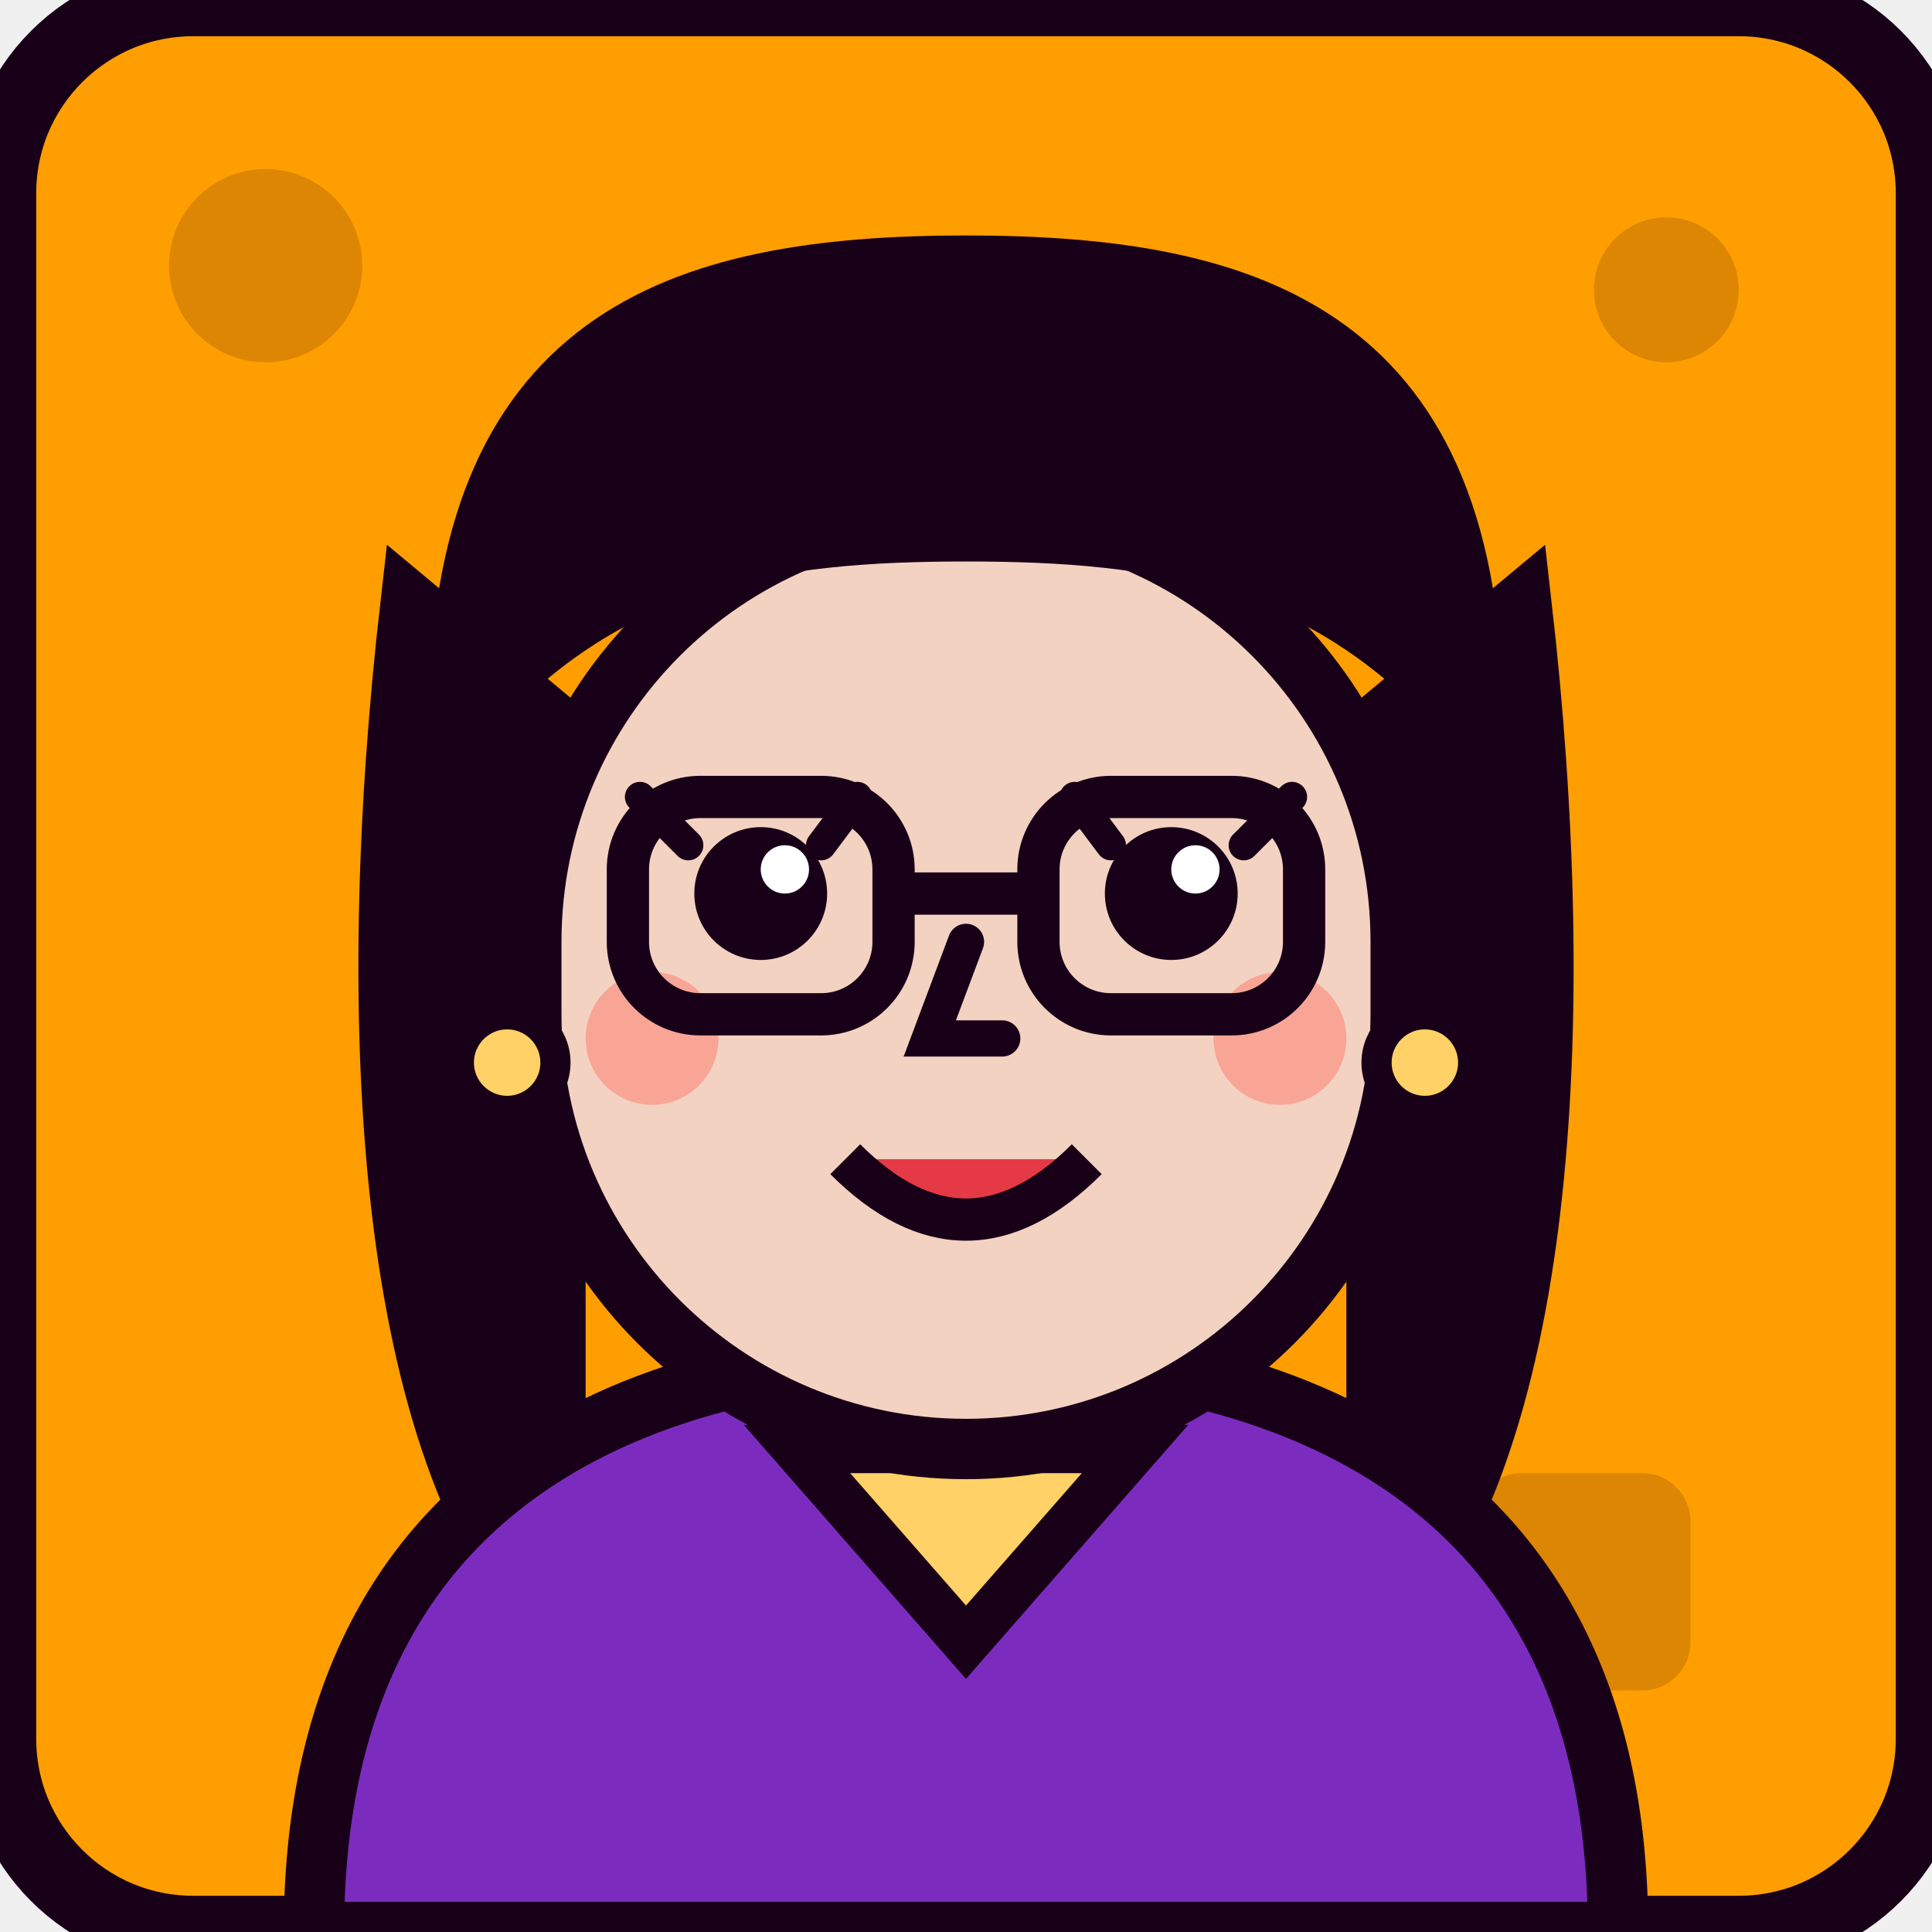
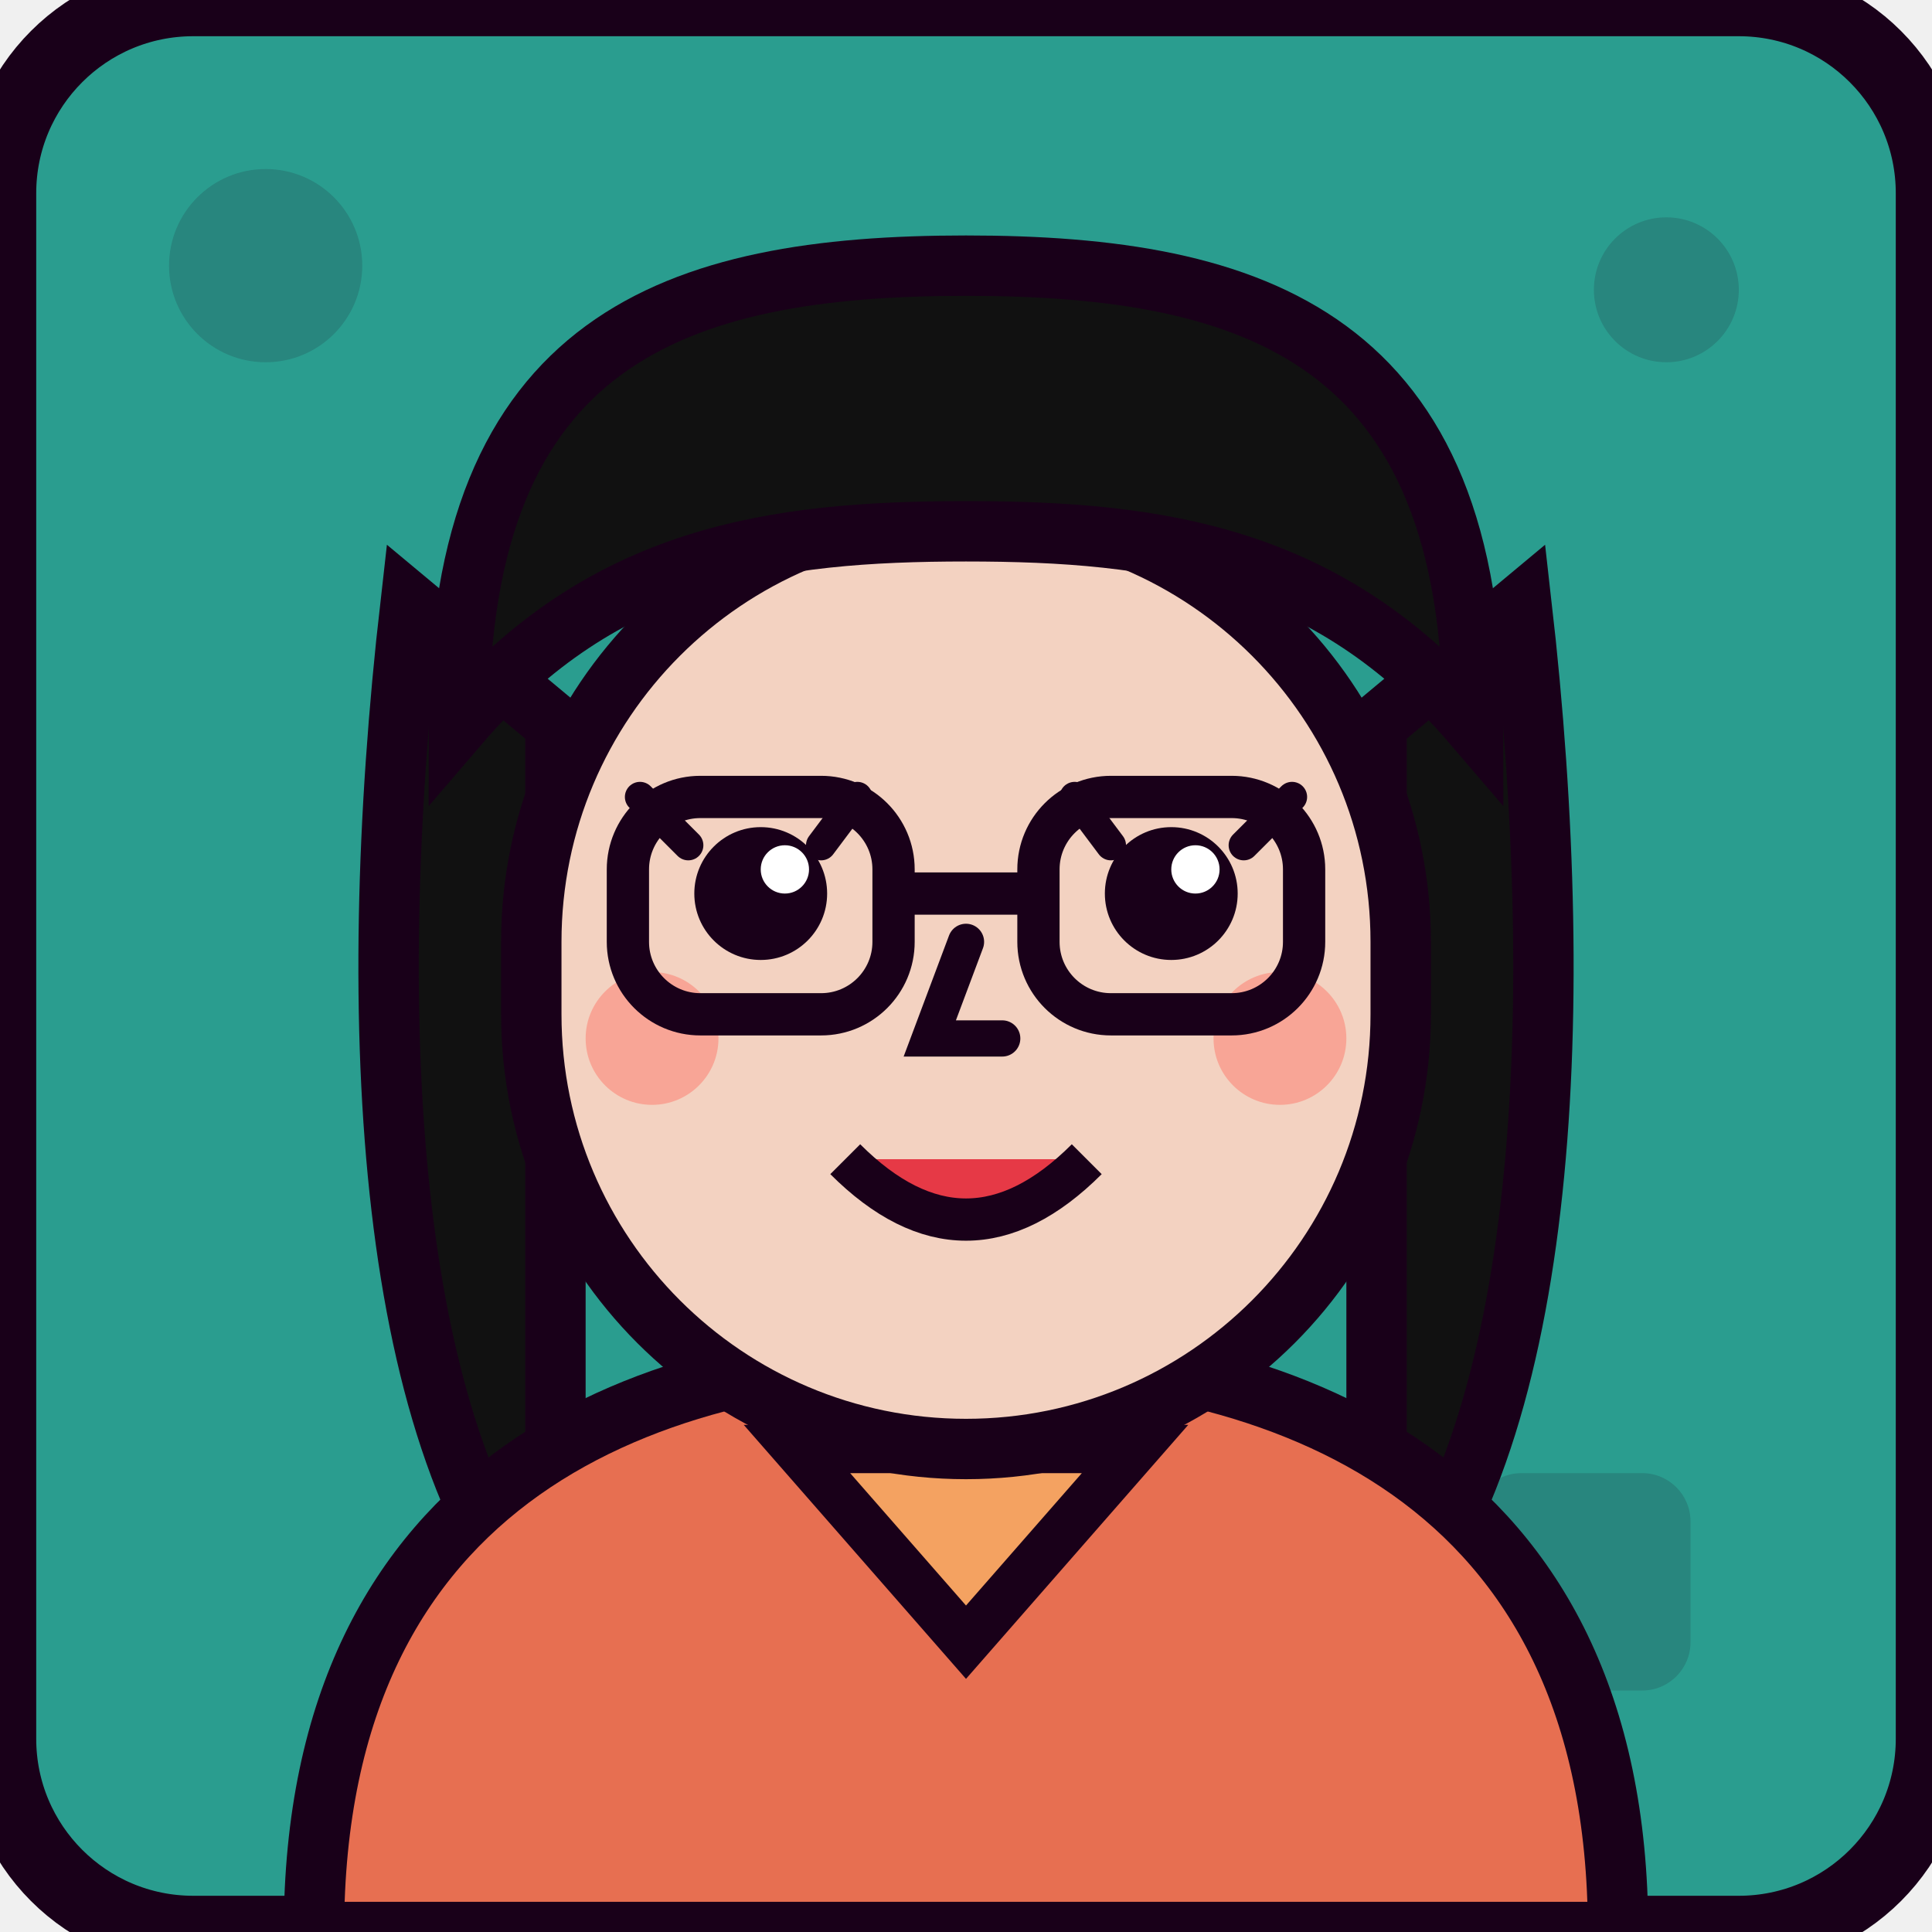
<svg xmlns="http://www.w3.org/2000/svg" viewBox="0 0 160 160" width="100%" height="100%">
-   <rect x="0" y="0" width="160" height="160" rx="16" fill="#FF9E00" stroke="#190019" stroke-width="6" />
+   <rect x="0" y="0" width="160" height="160" rx="16" fill="#2A9D8F" stroke="#190019" stroke-width="6" />
  <circle cx="22" cy="22" r="8" fill="#190019" opacity="0.15" />
  <circle cx="138" cy="24" r="6" fill="#190019" opacity="0.15" />
  <rect x="122" y="122" width="18" height="18" rx="4" fill="#190019" opacity="0.15" />
-   <path d="M 34 50 C 30 85, 32 120, 46 135 C 46 100, 46 70, 46 60 Z" fill="#190019" stroke="#190019" stroke-width="5" />
-   <path d="M 126 50 C 130 85, 128 120, 114 135 C 114 100, 114 70, 114 60 Z" fill="#190019" stroke="#190019" stroke-width="5" />
-   <path d="M 26 160 C 26 122, 54 112, 80 112 C 106 112, 134 122, 134 160 Z" fill="#7B2CBF" stroke="#190019" stroke-width="5" />
-   <path d="M 66 120 L 80 136 L 94 120 Z" fill="#FFD166" stroke="#190019" stroke-width="4" />
+   <path d="M 34 50 C 30 85, 32 120, 46 135 C 46 100, 46 70, 46 60 Z" fill="#111111" stroke="#190019" stroke-width="5" />
+   <path d="M 126 50 C 130 85, 128 120, 114 135 C 114 100, 114 70, 114 60 Z" fill="#111111" stroke="#190019" stroke-width="5" />
+   <path d="M 26 160 C 26 122, 54 112, 80 112 C 106 112, 134 122, 134 160 Z" fill="#E76F51" stroke="#190019" stroke-width="5" />
+   <path d="M 66 120 L 80 136 L 94 120 Z" fill="#F4A261" stroke="#190019" stroke-width="4" />
  <rect x="44" y="42" width="72" height="78" rx="36" fill="#F3D2C1" stroke="#190019" stroke-width="5" />
  <circle cx="54" cy="86" r="5.5" fill="#FF6F61" opacity="0.45" />
  <circle cx="106" cy="86" r="5.5" fill="#FF6F61" opacity="0.45" />
  <path d="M 80 78 L 77 86 L 83 86" fill="none" stroke="#190019" stroke-width="3" stroke-linecap="round" />
  <path d="M 70 96 Q 80 106 90 96" fill="#E63946" stroke="#190019" stroke-width="3.5" />
  <circle cx="63" cy="74" r="5.5" fill="#190019" />
  <circle cx="97" cy="74" r="5.5" fill="#190019" />
  <circle cx="65" cy="72" r="2" fill="#FFFFFF" />
  <circle cx="99" cy="72" r="2" fill="#FFFFFF" />
  <path d="M 57 70 L 53 66 M 68 70 L 71 66 M 92 70 L 89 66 M 103 70 L 107 66" stroke="#190019" stroke-width="2.5" stroke-linecap="round" />
-   <path d="M 38 60 C 38 28, 56 22, 80 22 C 104 22, 122 28, 122 60 C 110 46, 96 44, 80 44 C 64 44, 50 46, 38 60 Z" fill="#190019" stroke="#190019" stroke-width="5" />
+   <path d="M 38 60 C 38 28, 56 22, 80 22 C 104 22, 122 28, 122 60 C 110 46, 96 44, 80 44 C 64 44, 50 46, 38 60 Z" fill="#111111" stroke="#190019" stroke-width="5" />
  <rect x="52" y="66" width="22" height="18" rx="6" fill="none" stroke="#190019" stroke-width="3.5" />
  <rect x="86" y="66" width="22" height="18" rx="6" fill="none" stroke="#190019" stroke-width="3.5" />
  <line x1="74" y1="74" x2="86" y2="74" stroke="#190019" stroke-width="3.5" />
-   <circle cx="42" cy="88" r="4" fill="#FFD166" stroke="#190019" stroke-width="2.5" />
-   <circle cx="118" cy="88" r="4" fill="#FFD166" stroke="#190019" stroke-width="2.5" />
</svg>
